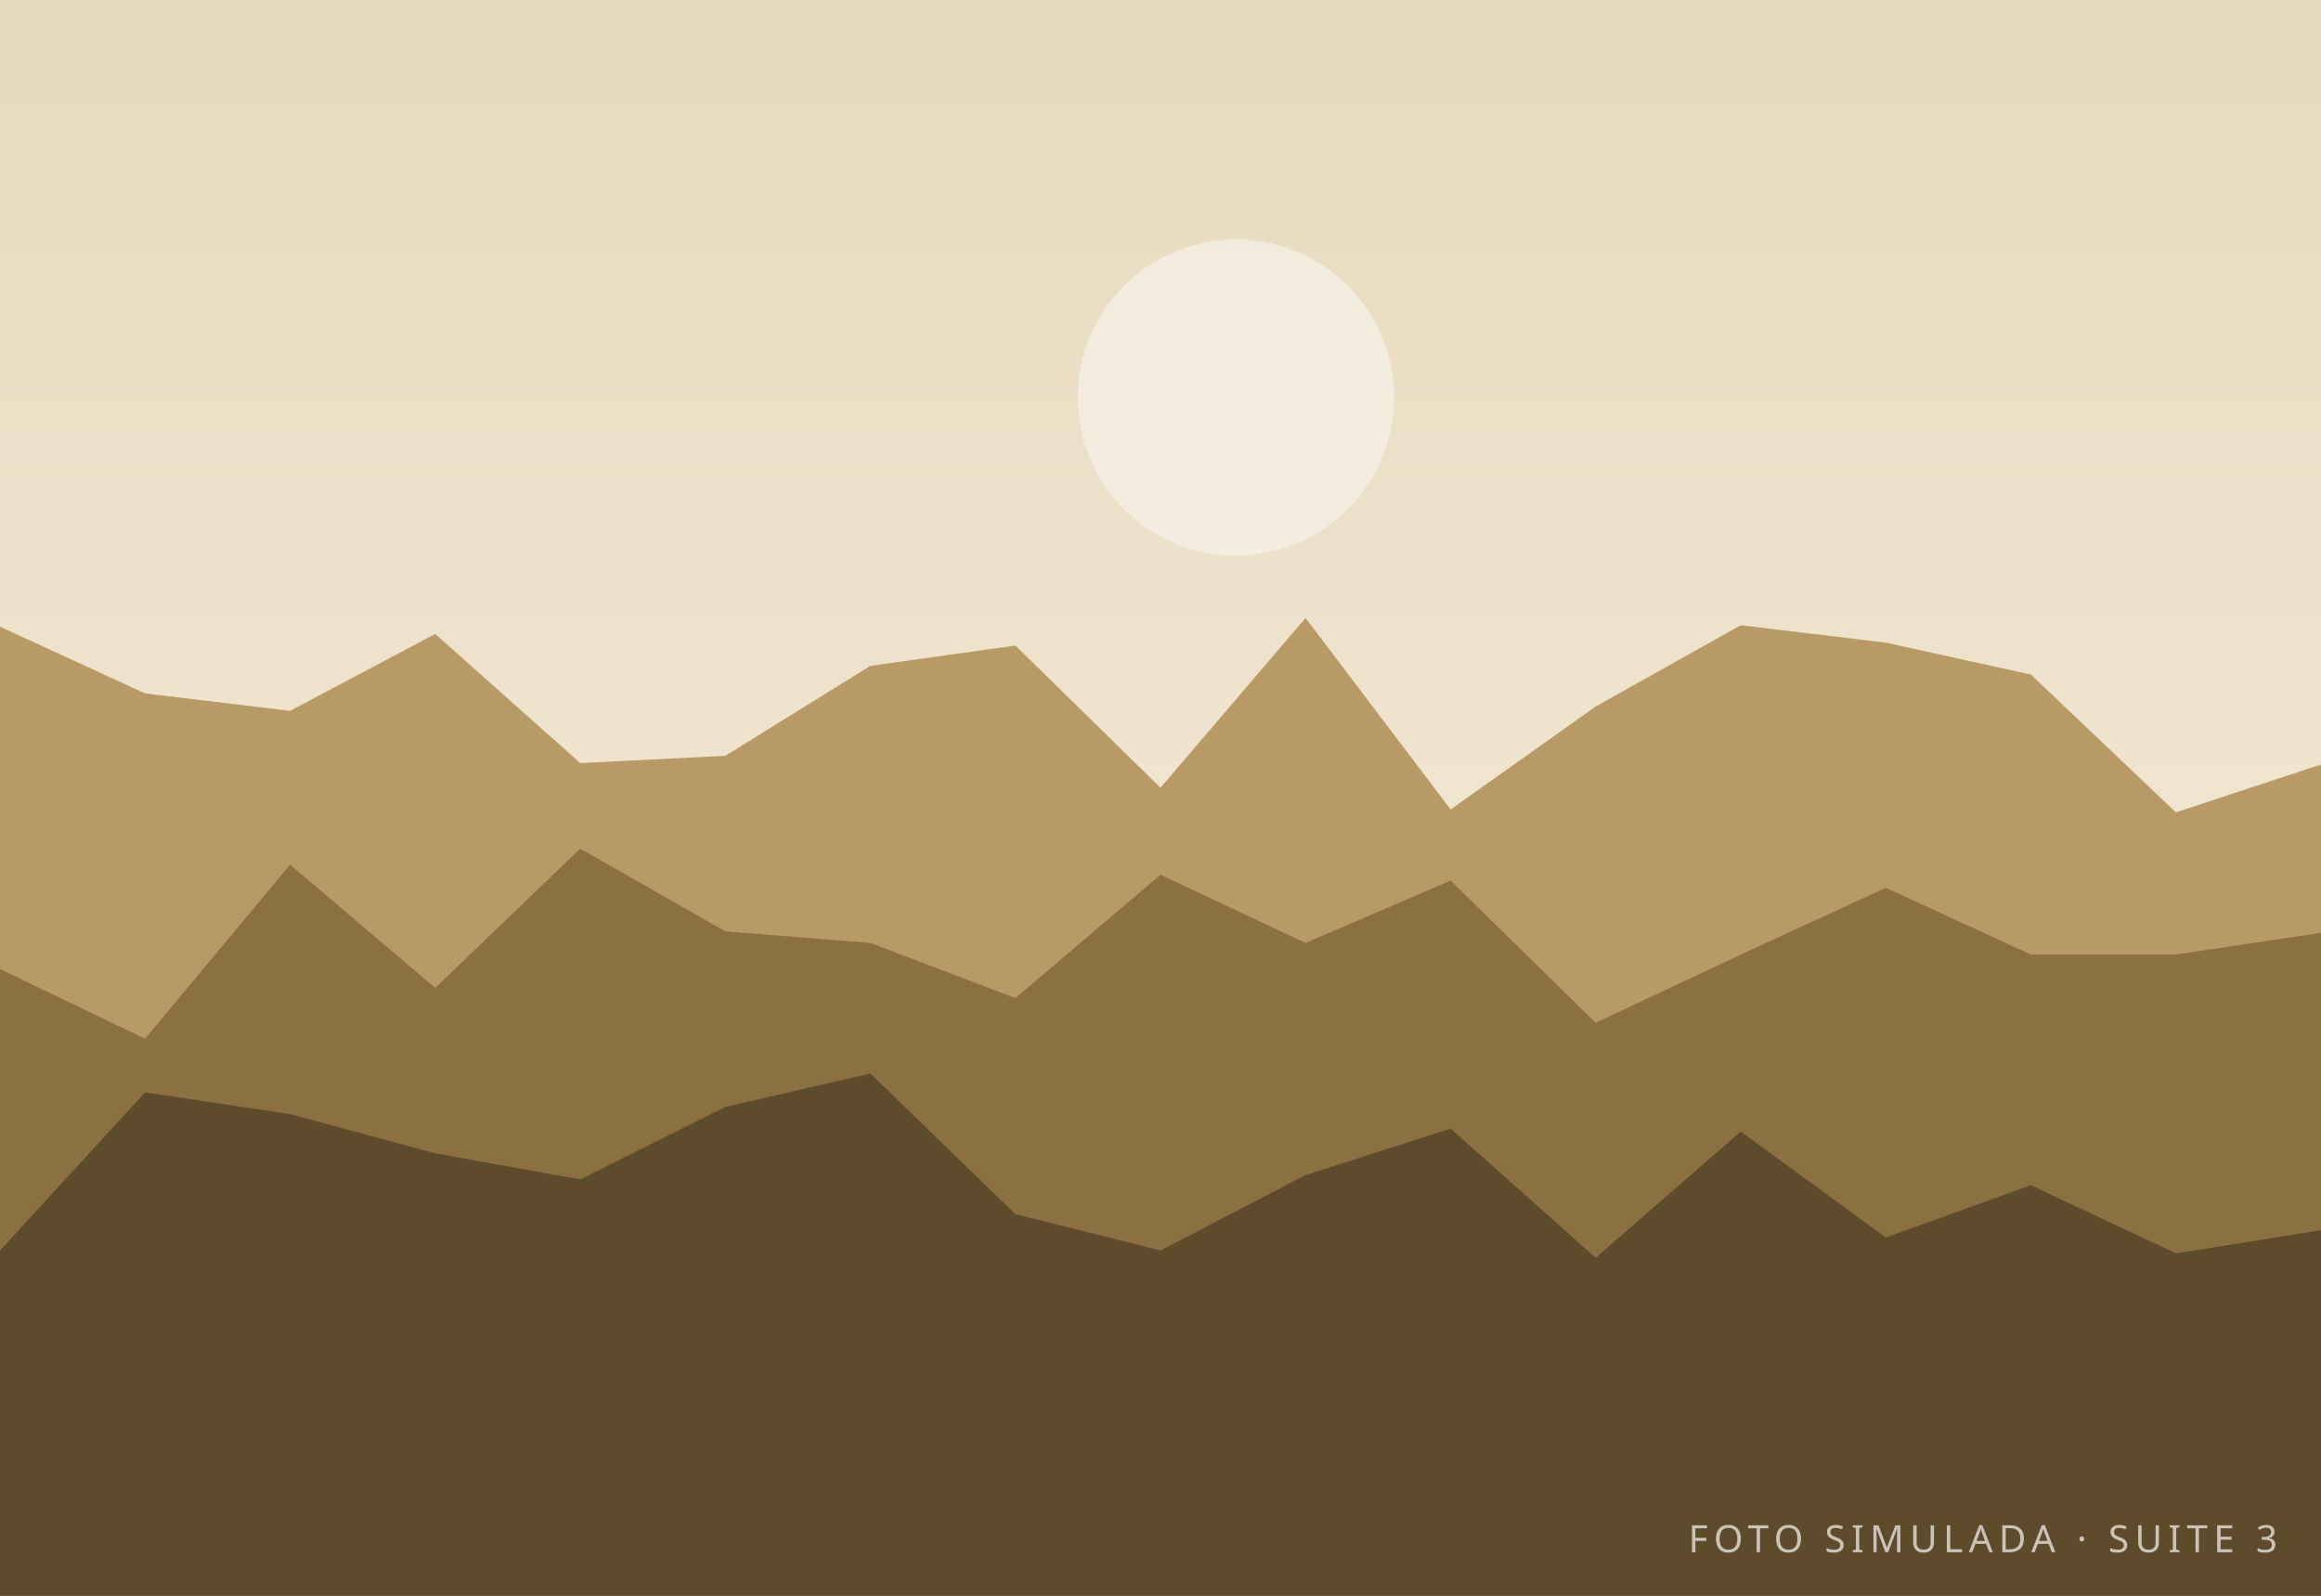
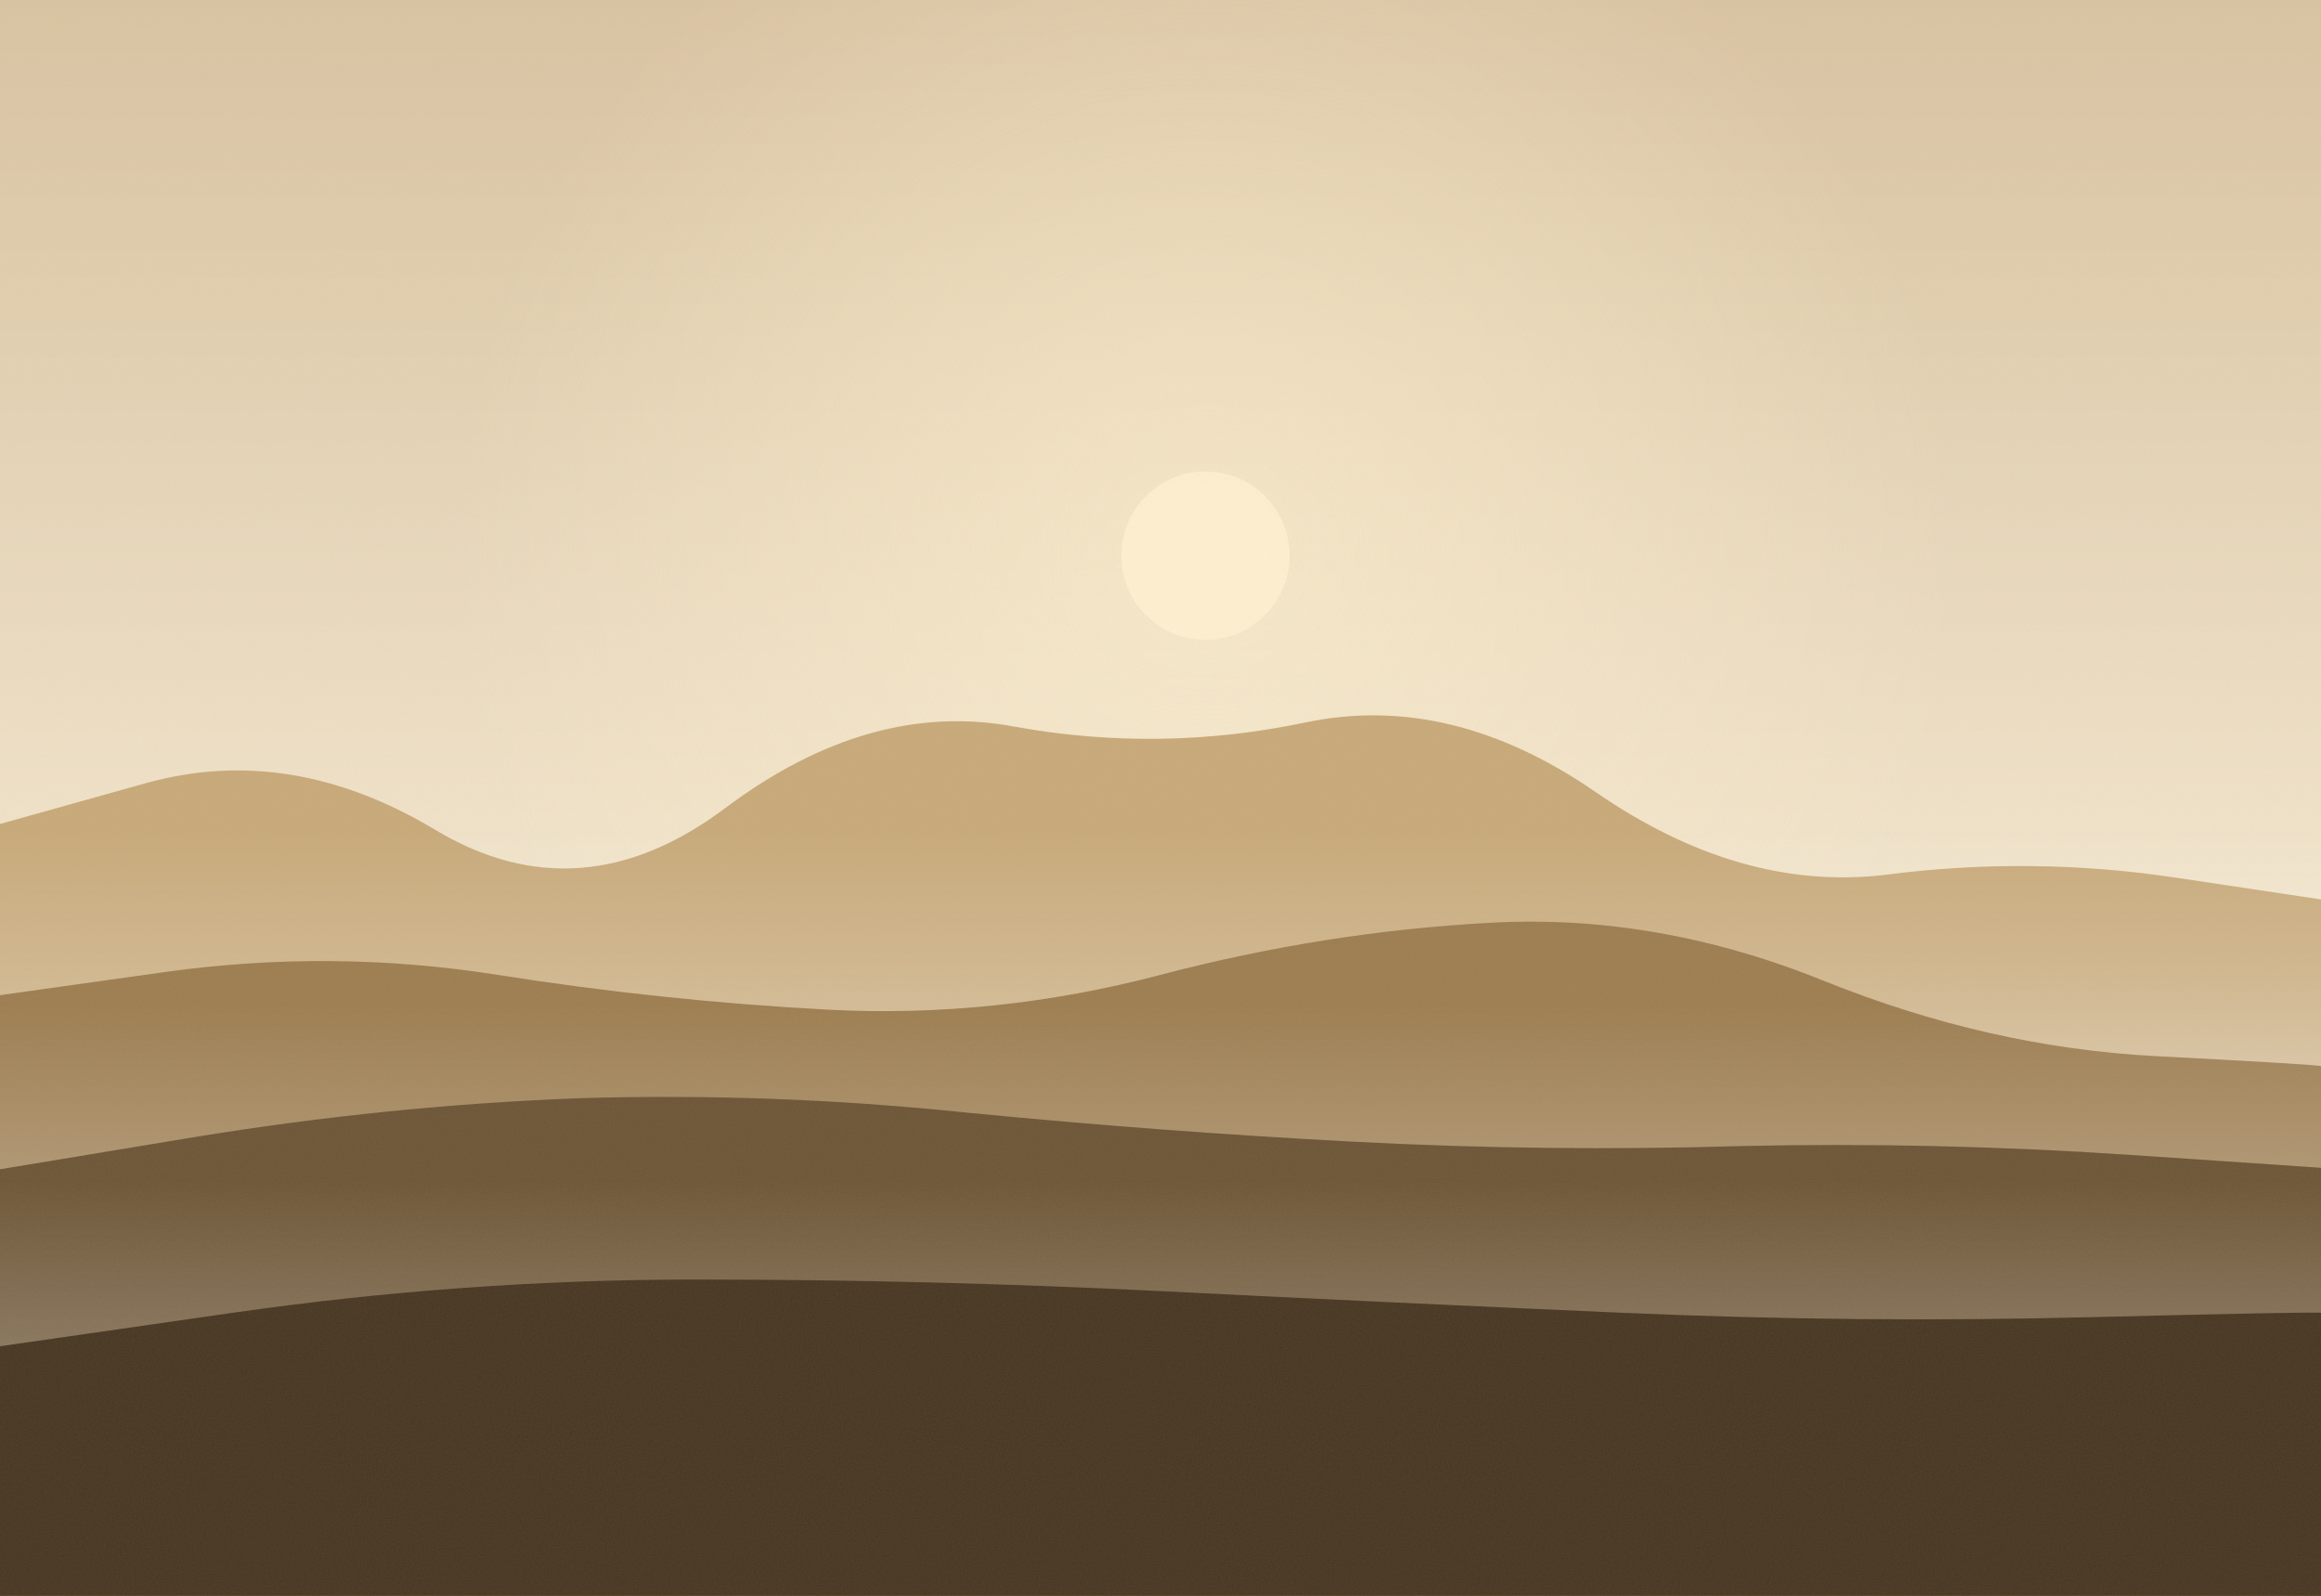
<svg xmlns="http://www.w3.org/2000/svg" viewBox="0 0 1600 1100" preserveAspectRatio="xMidYMid slice">
  <defs>
-     <linearGradient id="g" x1="0" y1="0" x2="0" y2="1">
-       <stop offset="0" stop-color="#e7d9bd" />
-       <stop offset="1" stop-color="#f7efe0" />
+     <linearGradient id="sky" x1="0" y1="0" x2="0" y2="1">
+       <stop offset="0" stop-color="#d9c3a0" />
+       <stop offset=".65" stop-color="#f6ead2" />
+       <stop offset="1" stop-color="#f6ead2" />
    </linearGradient>
+     <radialGradient id="sun" cx="831" cy="383" r="520" gradientUnits="userSpaceOnUse">
+       <stop offset="0" stop-color="#fff0cf" stop-opacity=".95" />
+       <stop offset=".12" stop-color="#fff0cf" stop-opacity=".55" />
+       <stop offset="1" stop-color="#fff0cf" stop-opacity="0" />
+     </radialGradient>
+     <linearGradient id="mist" x1="0" y1="0" x2="0" y2="1">
+       <stop offset="0" stop-color="#fff" stop-opacity="0" />
+       <stop offset="1" stop-color="#fff" stop-opacity=".38" />
+     </linearGradient>
+     <filter id="n" x="0" y="0" width="100%" height="100%">
+       <feTurbulence type="fractalNoise" baseFrequency=".9" numOctaves="2" seed="4" />
+       <feColorMatrix values="0 0 0 0 .5  0 0 0 0 .5  0 0 0 0 .5  0 0 0 .55 0" />
+     </filter>
  </defs>
-   <rect width="1600" height="1100" fill="url(#g)" />
-   <circle cx="852" cy="274" r="109" fill="#F9F6F0" opacity=".55" />
-   <polygon points="0,1100 0,432 100,478 200,490 300,437 400,526 500,521 600,459 700,445 800,543 900,426 1000,558 1100,487 1200,431 1300,443 1400,465 1500,560 1600,527 1600,1100" fill="#b79a66" />
-   <polygon points="0,1100 0,668 100,716 200,596 300,681 400,585 500,642 600,650 700,688 800,603 900,650 1000,607 1100,705 1200,658 1300,612 1400,658 1500,658 1600,643 1600,1100" fill="#8b7142" />
-   <polygon points="0,1100 0,862 100,753 200,768 300,795 400,813 500,763 600,740 700,837 800,862 900,810 1000,778 1100,867 1200,780 1300,853 1400,817 1500,864 1600,848 1600,1100" fill="#5e4b2c" />
-   <text x="1570" y="1070" text-anchor="end" font-family="sans-serif" font-size="26" letter-spacing="4" fill="#F9F6F0" opacity=".7">FOTO SIMULADA · SUITE 3</text>
+   <rect width="1600" height="1100" fill="url(#sky)" />
+   <rect width="1600" height="1100" fill="url(#sun)" />
+   <circle cx="831" cy="383" r="58" fill="#fff0cf" opacity=".9" />
+   <path d="M0,1100 L0,568 Q0,568 100,540 Q200,512 300,572 Q400,632 500,557 Q600,482 700,501 Q800,519 900,498 Q1000,477 1100,546 Q1200,615 1300,603 Q1400,590 1500,605 T1600,620 L1600,1100 Z" fill="#c8a978" />
+   <rect y="572" width="1600" height="220" fill="url(#mist)" />
+   <path d="M0,1100 L0,686 Q0,686 114,670 Q229,654 343,672 Q457,690 571,696 Q686,702 800,672 Q914,642 1029,636 Q1143,630 1257,676 Q1371,722 1486,728 T1600,735 L1600,1100 Z" fill="#9d7d4f" />
+   <rect y="693" width="1600" height="220" fill="url(#mist)" />
+   <path d="M0,1100 L0,806 Q0,806 133,784 Q267,762 400,757 Q533,753 667,767 Q800,780 933,787 Q1067,794 1200,790 Q1333,787 1467,796 T1600,805 L1600,1100 Z" fill="#6d5535" />
+   <rect y="814" width="1600" height="220" fill="url(#mist)" />
+   <path d="M0,1100 L0,928 Q0,928 160,905 Q320,882 480,882 Q640,882 800,890 Q960,898 1120,905 Q1280,912 1440,908 T1600,905 L1600,1100 Z" fill="#473621" />
+   <rect width="1600" height="1100" filter="url(#n)" opacity=".16" />
</svg>
